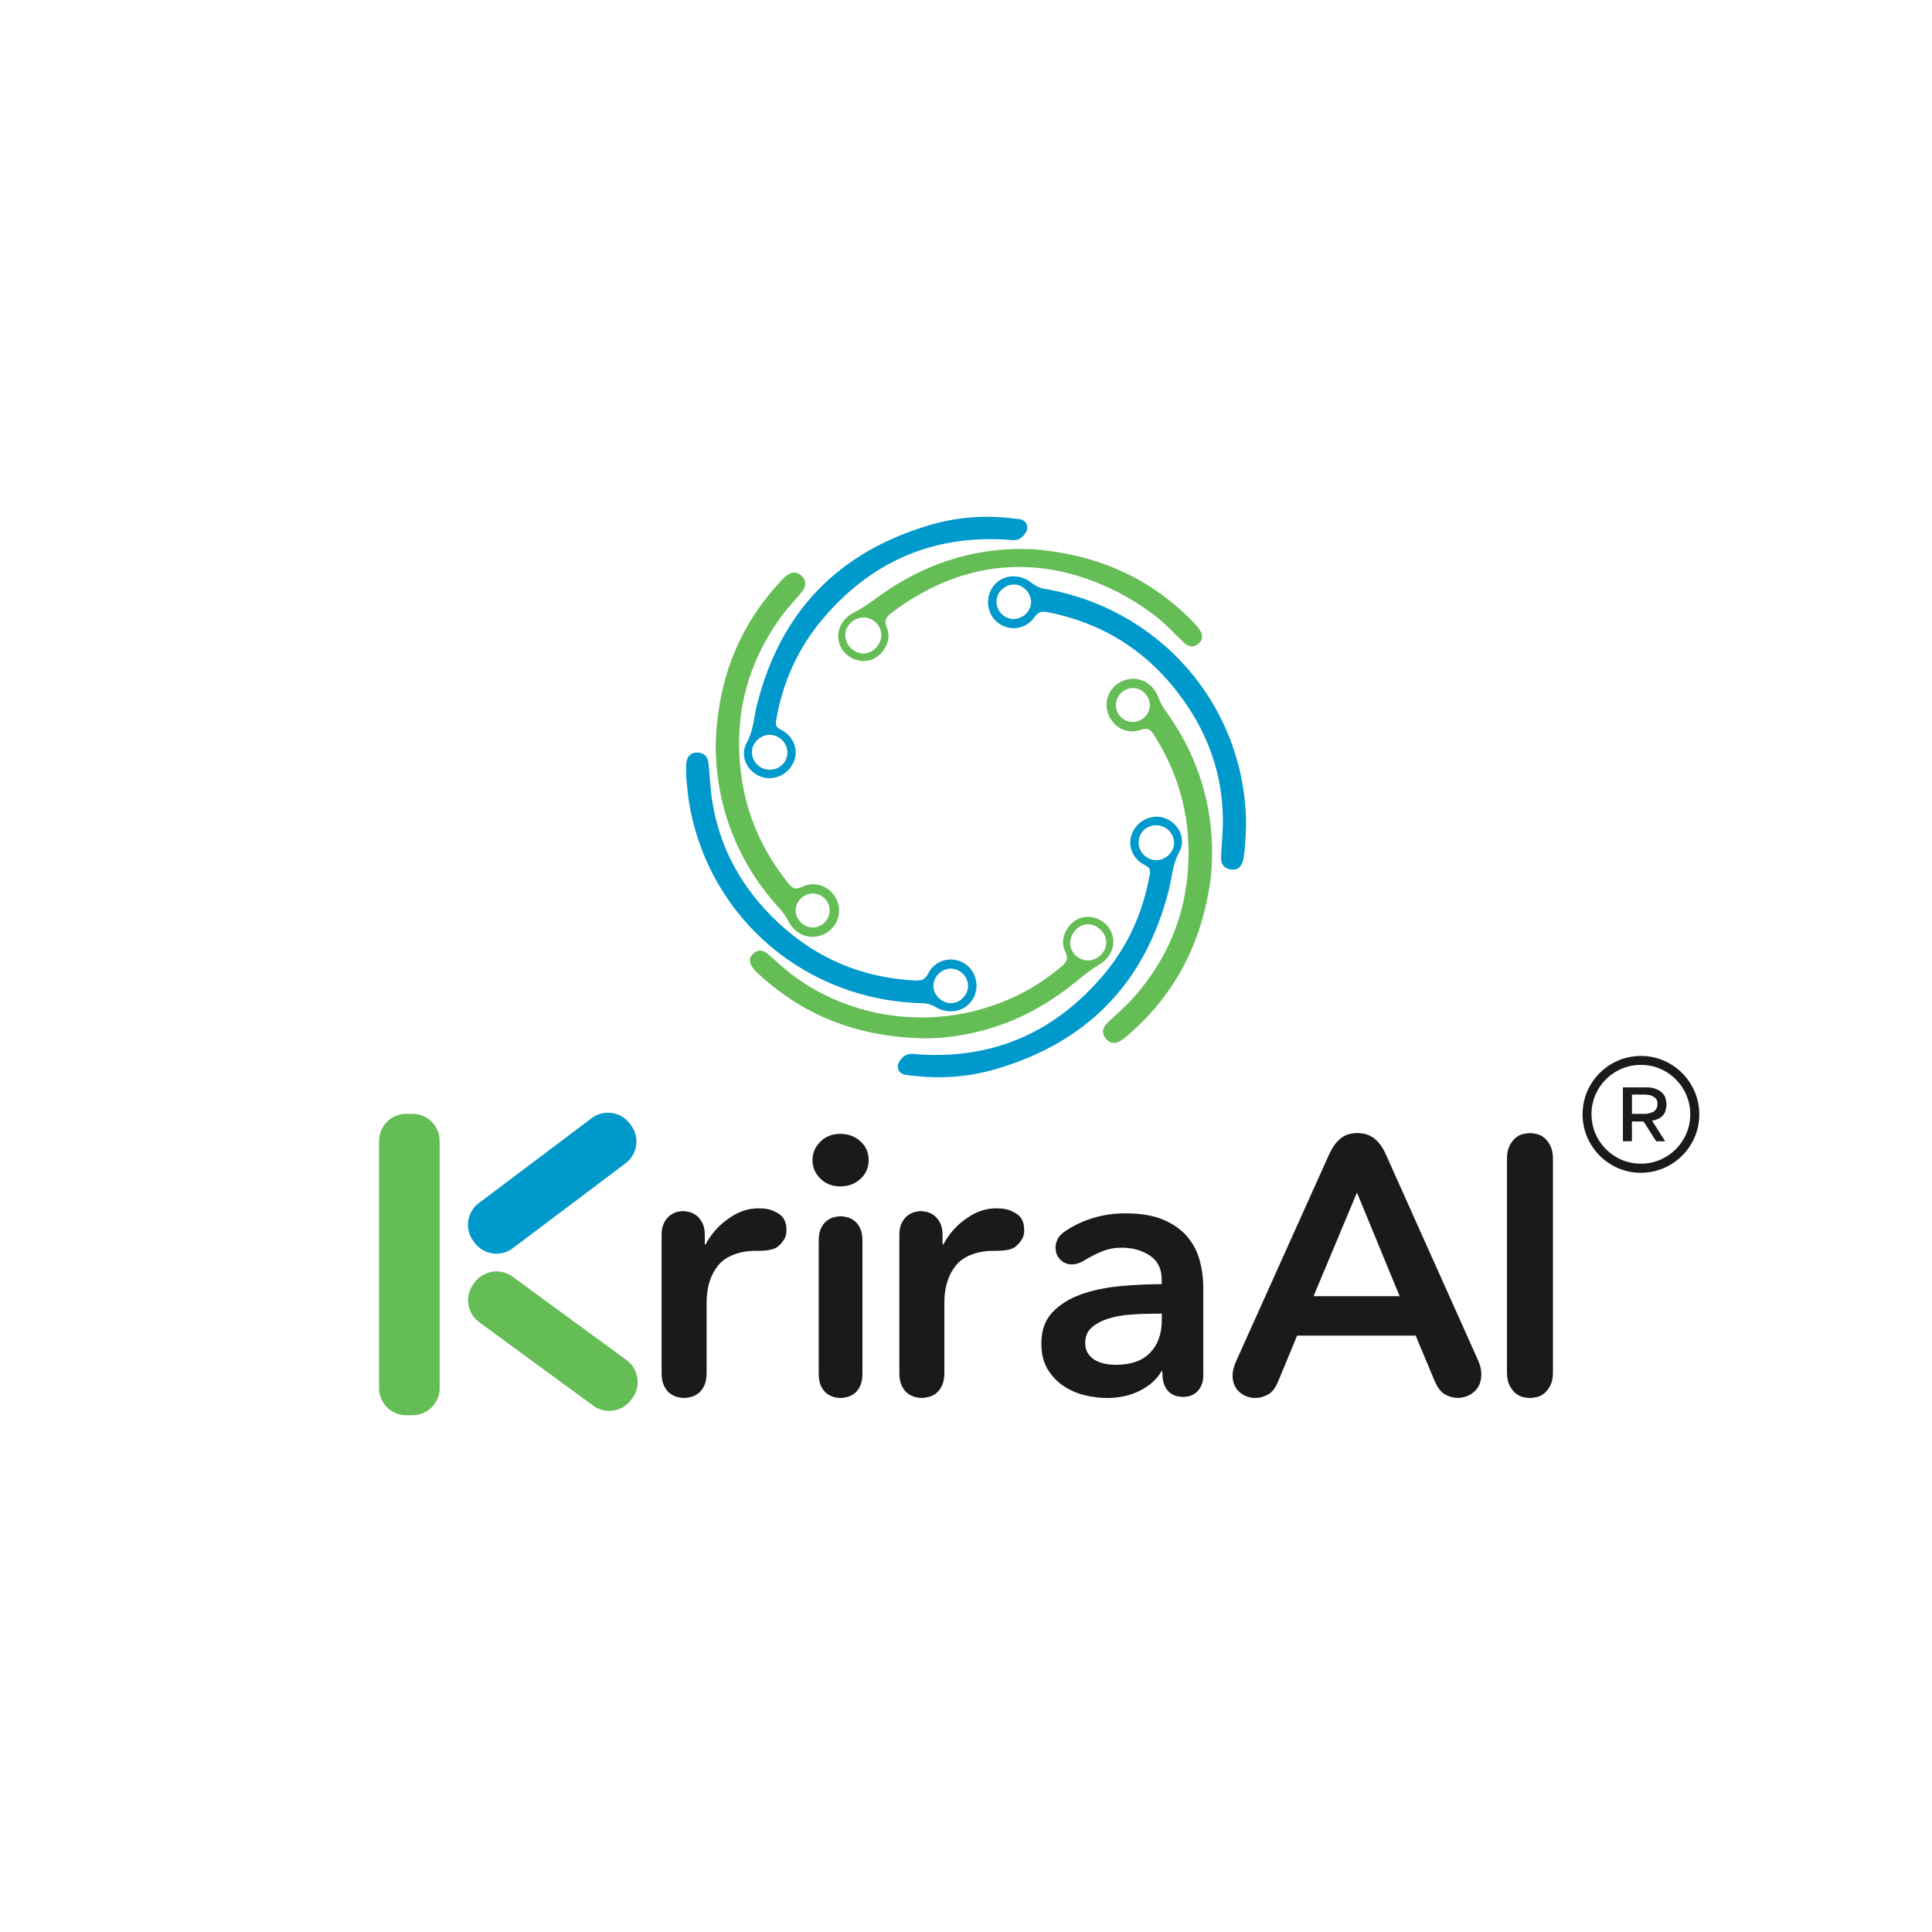
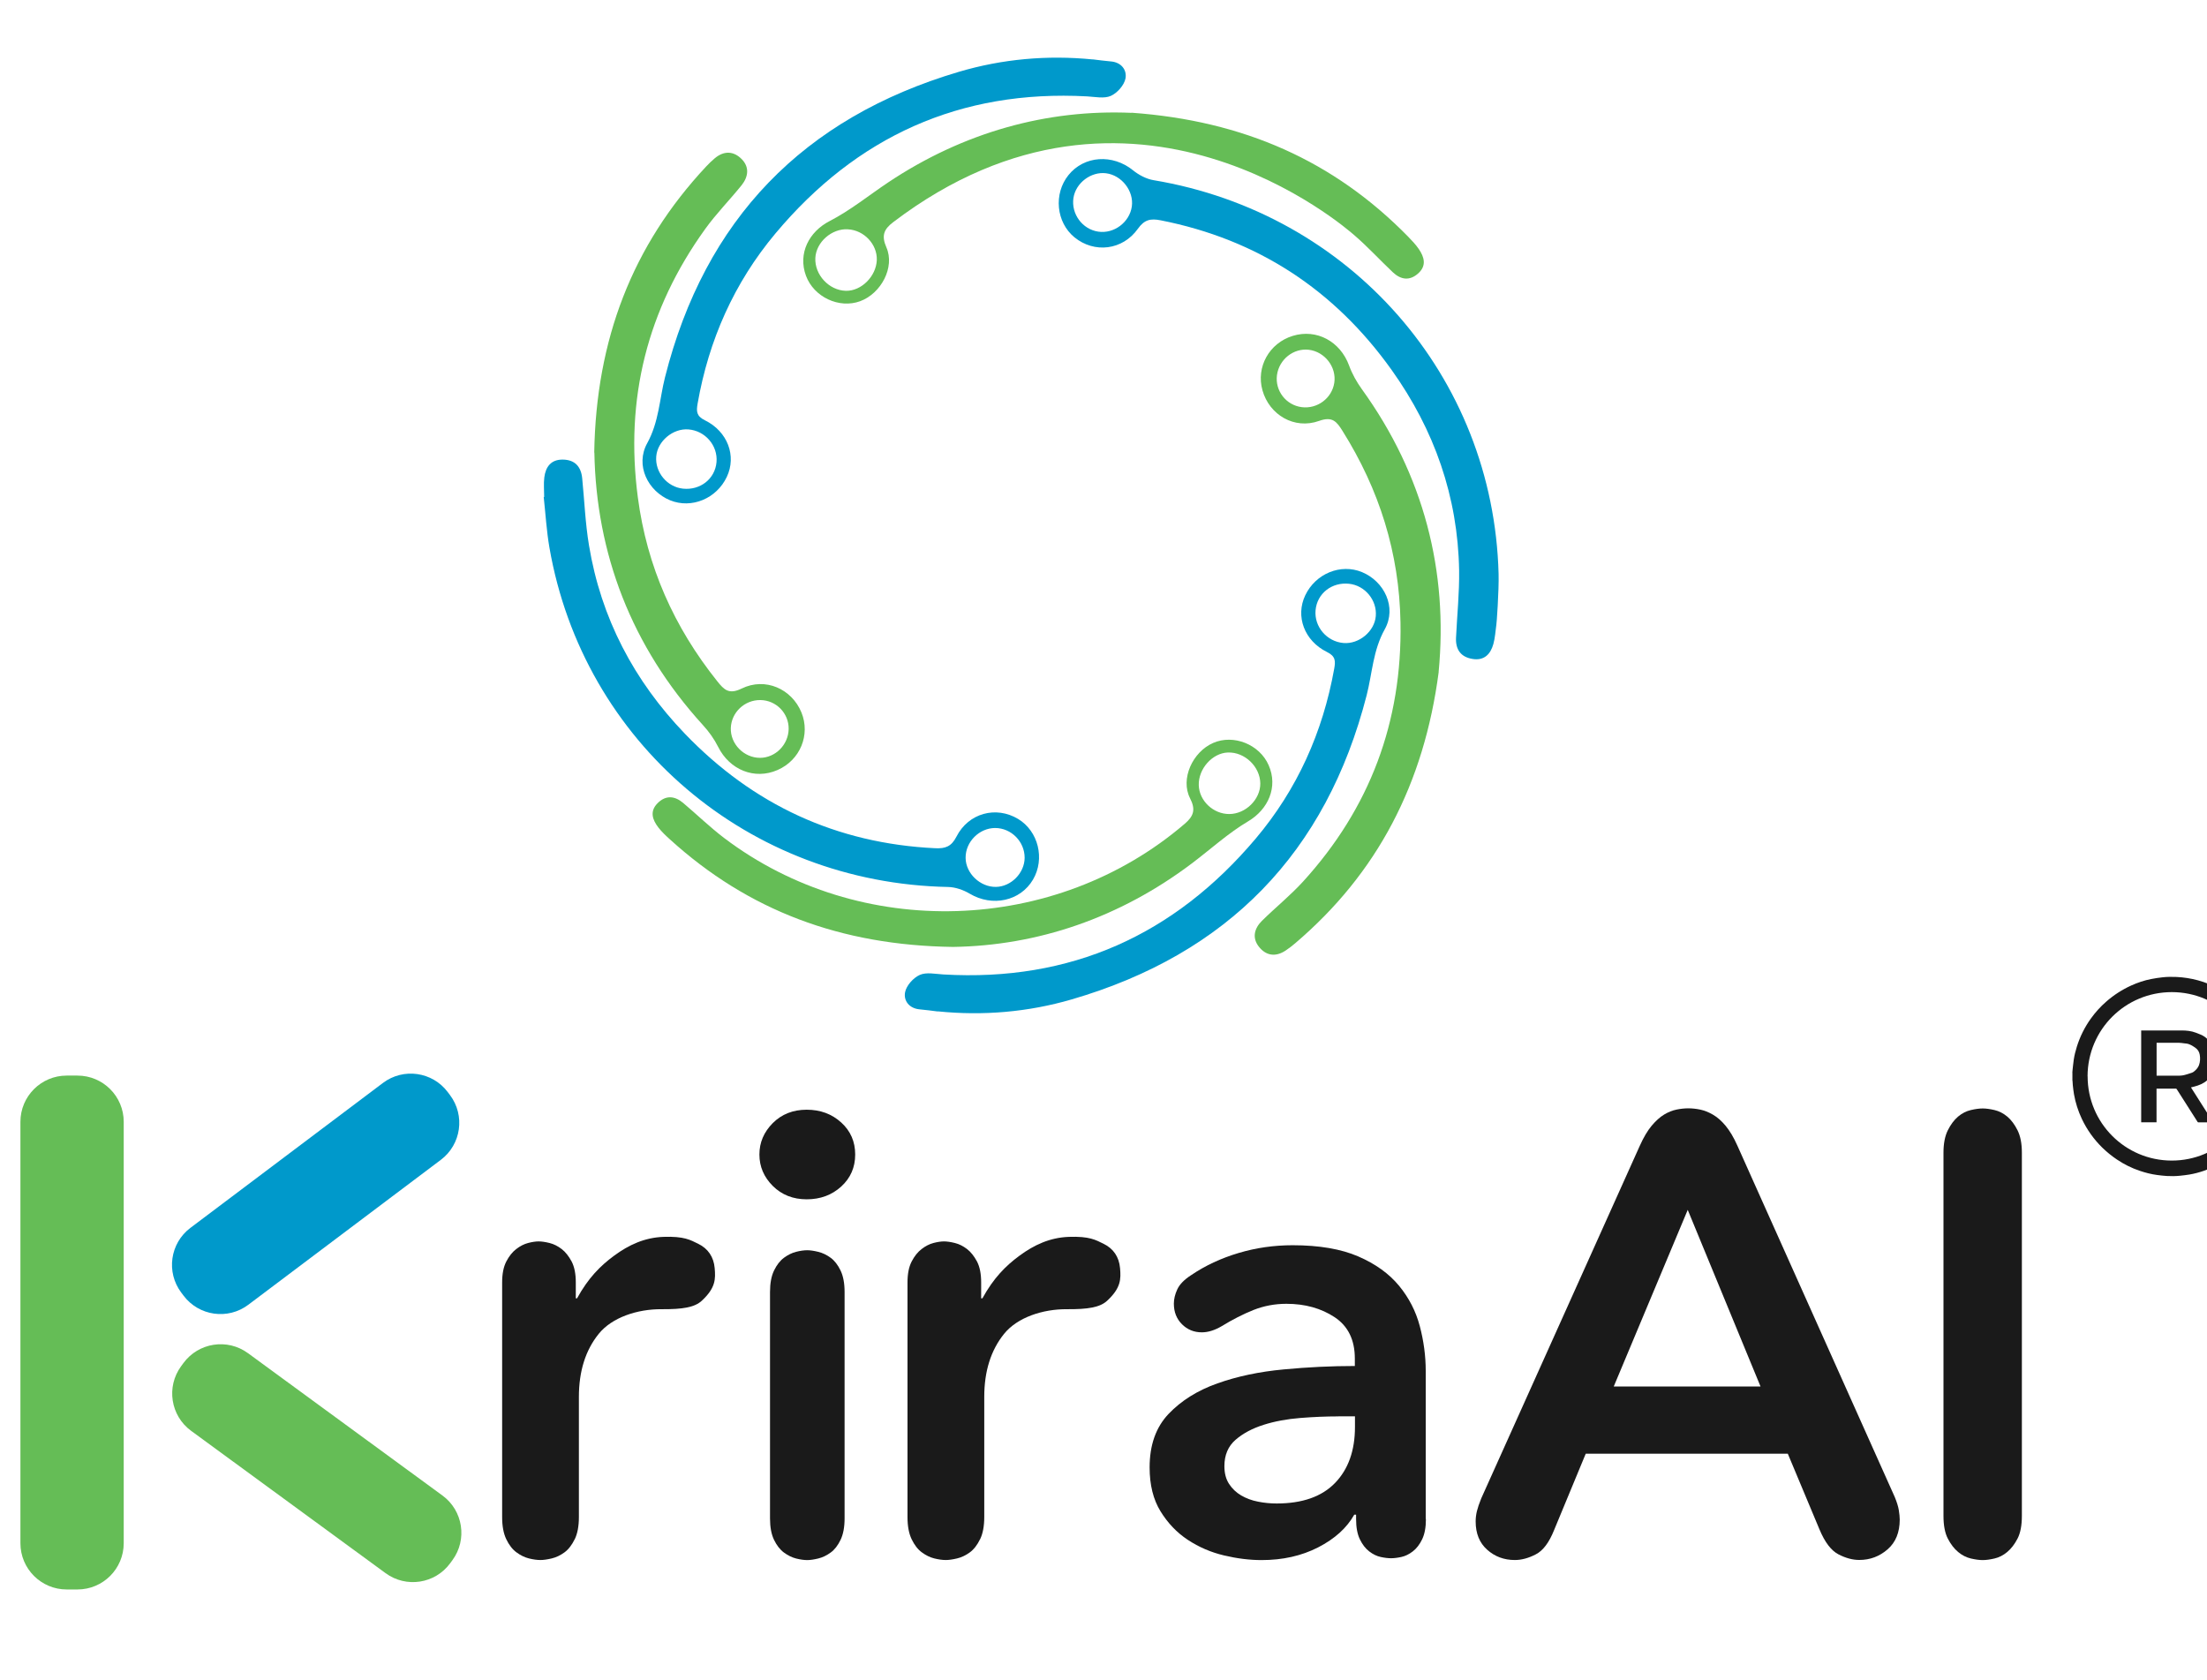
- <svg xmlns="http://www.w3.org/2000/svg" id="Layer_2" data-name="Layer 2" viewBox="0 0 500 500">
+ <svg xmlns="http://www.w3.org/2000/svg" id="Layer_2" data-name="Layer 2" viewBox="95 125 335 255">
  <defs>
    <style>
      .cls-2 {
        fill: #0099cb;
      }

      .cls-3 {
        fill: #65bd56;
      }

      .cls-text {
        fill: #1a1a1a;
      }
    </style>
  </defs>
  <g id="logo">
    <g id="Logo">
      <g>
        <g id="K_riraAI" data-name="K riraAI">
          <g>
            <rect class="cls-3" x="98.1" y="288.26" width="15.68" height="78" rx="7.02" ry="7.02" />
            <rect class="cls-2" x="135.62" y="280.91" width="14.61" height="50.62" rx="7.02" ry="7.02" transform="translate(301.61 7.86) rotate(53.03)" />
            <rect class="cls-3" x="135.77" y="321.8" width="14.61" height="50.62" rx="7.02" ry="7.02" transform="translate(507.69 436.64) rotate(126.2)" />
          </g>
          <g id="riraAI" class="cls-text">
            <path d="m182.23,358.64c-.42.87-.94,1.54-1.55,1.99-.62.45-1.26.76-1.94.92-.68.16-1.25.24-1.7.24-.52,0-1.1-.08-1.75-.24-.65-.16-1.28-.47-1.89-.92-.62-.45-1.13-1.12-1.55-1.99-.42-.87-.63-1.99-.63-3.35v-35.65c0-1.29.21-2.35.63-3.16.42-.81.92-1.44,1.51-1.89.58-.45,1.18-.76,1.8-.92.61-.16,1.15-.24,1.6-.24s1,.08,1.65.24c.65.16,1.26.47,1.85.92.58.45,1.08,1.09,1.51,1.89.42.81.63,1.86.63,3.16v2.43h.19c1.7-3.09,3.52-4.92,5.61-6.46,2.26-1.67,4.65-2.76,7.5-2.87,3.16-.11,4.09.47,5.28,1.05,1.5.73,2.35,2,2.5,3.68s.14,3.02-1.95,4.96c-1.09,1.02-2.94,1.31-6.1,1.29-3.69-.03-7.54,1.25-9.55,3.74-2.01,2.49-3.01,5.68-3.01,9.57v18.26c0,1.36-.21,2.48-.63,3.35Z" />
            <path d="m224.81,300.24c0,1.95-.71,3.57-2.12,4.86-1.42,1.29-3.16,1.94-5.24,1.94s-3.79-.68-5.15-2.03c-1.35-1.35-2.03-2.94-2.03-4.77s.68-3.41,2.03-4.77c1.35-1.35,3.07-2.03,5.15-2.03s3.82.65,5.24,1.94c1.42,1.29,2.12,2.91,2.12,4.86Zm-1.61,55.23c0,1.32-.2,2.41-.61,3.26-.41.85-.91,1.5-1.51,1.93-.6.44-1.23.74-1.89.9-.66.16-1.21.24-1.65.24-.5,0-1.07-.08-1.7-.24-.63-.16-1.24-.46-1.84-.9-.6-.44-1.1-1.09-1.51-1.93-.41-.85-.61-1.94-.61-3.26v-34.36c0-1.32.2-2.41.61-3.26.41-.85.91-1.49,1.51-1.94.6-.44,1.21-.74,1.84-.9.63-.16,1.19-.24,1.7-.24.44,0,.99.08,1.65.24.66.16,1.29.46,1.89.9.6.44,1.1,1.09,1.51,1.94.41.85.61,1.94.61,3.26v34.36Z" />
            <path d="m243.76,358.64c-.42.87-.94,1.54-1.55,1.99-.62.45-1.26.76-1.94.92-.68.16-1.25.24-1.7.24-.52,0-1.1-.08-1.75-.24-.65-.16-1.28-.47-1.89-.92-.62-.45-1.13-1.12-1.55-1.99-.42-.87-.63-1.99-.63-3.35v-35.65c0-1.29.21-2.35.63-3.16.42-.81.92-1.44,1.51-1.89.58-.45,1.18-.76,1.8-.92.61-.16,1.15-.24,1.6-.24s1,.08,1.65.24c.65.16,1.26.47,1.85.92.58.45,1.08,1.09,1.51,1.89.42.81.63,1.86.63,3.16v2.43h.19c1.7-3.09,3.52-4.92,5.61-6.46,2.26-1.67,4.65-2.76,7.5-2.87,3.16-.11,4.09.47,5.28,1.05,1.5.73,2.35,2,2.5,3.68s.14,3.02-1.95,4.96c-1.09,1.02-2.94,1.31-6.1,1.29-3.69-.03-7.54,1.25-9.55,3.74-2.01,2.49-3.01,5.68-3.01,9.57v18.26c0,1.36-.21,2.48-.63,3.35Z" />
            <path d="m311.44,355.57c0,1.26-.19,2.28-.57,3.07-.38.79-.85,1.4-1.42,1.84s-1.15.72-1.75.85c-.6.13-1.12.19-1.56.19s-.96-.06-1.56-.19c-.6-.13-1.18-.41-1.75-.85s-1.04-1.05-1.42-1.84c-.38-.79-.57-1.81-.57-3.07v-.66h-.28c-1.13,2.01-2.96,3.67-5.48,4.96-2.52,1.29-5.38,1.93-8.59,1.93-1.83,0-3.73-.24-5.71-.71s-3.81-1.26-5.48-2.36c-1.67-1.1-3.05-2.55-4.15-4.34-1.1-1.79-1.65-4.01-1.65-6.66,0-3.4.96-6.1,2.88-8.12,1.92-2.01,4.39-3.56,7.41-4.63,3.02-1.07,6.37-1.78,10.05-2.12,3.68-.35,7.28-.52,10.81-.52v-1.13c0-2.83-1.02-4.92-3.07-6.28-2.05-1.35-4.48-2.03-7.32-2.03-1.76,0-3.43.32-5,.94-1.57.63-3.18,1.45-4.81,2.45-1.07.63-2.08.94-3.02.94-1.2,0-2.2-.41-3.02-1.23-.82-.82-1.23-1.86-1.23-3.12,0-.69.17-1.42.52-2.17.35-.76,1.05-1.48,2.12-2.17,2.14-1.45,4.53-2.56,7.18-3.35,2.64-.79,5.38-1.18,8.21-1.18,4.03,0,7.35.57,9.96,1.7,2.61,1.13,4.67,2.61,6.18,4.44,1.51,1.83,2.56,3.87,3.16,6.14.6,2.27.9,4.53.9,6.8v22.47Zm-13.31-15.58c-1.83,0-3.75.08-5.76.24-2.02.16-3.87.5-5.57,1.04-1.7.54-3.12,1.29-4.25,2.27-1.13.98-1.7,2.31-1.7,4.01,0,1.07.24,1.97.71,2.69.47.72,1.09,1.31,1.84,1.75.76.44,1.61.76,2.55.94.94.19,1.89.28,2.83.28,3.9,0,6.86-1.04,8.87-3.12,2.01-2.08,3.02-4.91,3.02-8.5v-1.61h-2.55Z" />
            <path d="m366.38,345.65h-30.68l-4.81,11.61c-.76,1.89-1.68,3.12-2.79,3.68-1.1.57-2.16.85-3.16.85-1.64,0-3.04-.52-4.2-1.56-1.17-1.04-1.75-2.47-1.75-4.3,0-.5.06-1.02.19-1.56.13-.53.35-1.18.66-1.94l24.07-53.53c.57-1.26,1.16-2.27,1.79-3.02.63-.75,1.26-1.32,1.89-1.7.63-.38,1.26-.63,1.89-.76.63-.13,1.23-.19,1.79-.19s1.16.06,1.79.19c.63.13,1.27.38,1.93.76.66.38,1.31.94,1.94,1.7.63.76,1.23,1.76,1.79,3.02l23.89,53.34c.31.76.52,1.42.61,1.98.09.57.14,1.04.14,1.42,0,1.95-.61,3.46-1.84,4.53s-2.66,1.61-4.3,1.61c-1.01,0-2.06-.28-3.16-.85-1.1-.57-2.06-1.82-2.88-3.78l-4.82-11.52Zm-26.43-10.2h22.28l-11.05-26.81-11.23,26.81Z" />
            <path d="m401.9,355.09c0,1.45-.22,2.6-.66,3.45-.44.85-.96,1.53-1.56,2.03-.6.5-1.24.83-1.94.99-.69.16-1.29.24-1.79.24s-1.1-.08-1.79-.24c-.69-.16-1.34-.49-1.94-.99-.6-.5-1.12-1.18-1.56-2.03-.44-.85-.66-2-.66-3.45v-55.13c0-1.38.22-2.52.66-3.4.44-.88.96-1.57,1.56-2.08.6-.5,1.24-.83,1.94-.99.69-.16,1.29-.24,1.79-.24s1.1.08,1.79.24c.69.16,1.34.49,1.94.99.6.5,1.12,1.2,1.56,2.08.44.88.66,2.01.66,3.4v55.13Z" />
          </g>
        </g>
        <g class="cls-text">
          <path d="m409.56,287.81c.01-.16.02-.31.04-.47.06-.49.1-.98.17-1.46.1-.69.27-1.36.48-2.03.48-1.52,1.18-2.93,2.11-4.23.68-.95,1.46-1.82,2.35-2.59,1.14-1,2.4-1.81,3.78-2.44.98-.44,2-.79,3.06-.99.57-.11,1.14-.2,1.72-.26.7-.08,1.4-.08,2.1-.05,1.09.05,2.17.22,3.22.5,1.15.31,2.24.75,3.28,1.32.9.49,1.73,1.06,2.51,1.72,1.1.93,2.05,1.98,2.85,3.18.83,1.24,1.46,2.58,1.9,4,.21.68.37,1.36.47,2.06.06.44.12.89.14,1.34.03.58.04,1.16.02,1.74-.03.57-.11,1.13-.18,1.69-.11.8-.32,1.59-.58,2.36-.3.89-.68,1.75-1.15,2.58-.43.76-.92,1.49-1.48,2.17-.5.61-1.05,1.18-1.64,1.71-.78.7-1.63,1.31-2.54,1.84-.83.48-1.7.87-2.6,1.19-.74.26-1.49.46-2.27.59-.47.08-.94.13-1.41.18-.67.07-1.35.08-2.02.04-.49-.03-.97-.09-1.45-.15-.9-.12-1.77-.34-2.63-.63-1.25-.42-2.42-1-3.51-1.74-.79-.53-1.52-1.13-2.2-1.79-1.29-1.27-2.32-2.72-3.1-4.36-.56-1.19-.96-2.44-1.19-3.74-.08-.46-.13-.92-.18-1.38-.02-.21-.03-.41-.04-.62,0-.03-.01-.07-.02-.1,0-.38,0-.77,0-1.15Zm2.32.56c0,7.07,5.7,12.78,12.76,12.79,7.04.01,12.79-5.68,12.8-12.77,0-7.01-5.64-12.79-12.78-12.8-7.05,0-12.77,5.67-12.79,12.77Z" />
          <path d="m427.57,290.06c1.12,1.77,2.24,3.52,3.37,5.3-.04,0-.07,0-.09,0-.72,0-1.43,0-2.15,0-.06,0-.1-.02-.13-.07-.97-1.53-1.94-3.05-2.91-4.57-.09-.14-.18-.28-.27-.42-.02-.03-.06-.06-.1-.06-.97,0-1.94,0-2.9,0-.01,0-.02,0-.05,0v5.11h-2.33v-13.94s.06,0,.09,0c2.01,0,4.02,0,6.03,0,.74,0,1.48.07,2.18.34.46.18.93.34,1.35.63.27.19.48.42.7.66.34.37.59.79.7,1.29.1.46.2.92.22,1.39.02.39-.03.78-.12,1.17-.07.32-.15.64-.26.94-.18.45-.5.81-.86,1.13-.57.51-1.25.78-1.98.97-.16.04-.31.08-.48.12Zm-5.23-1.79s.06,0,.08,0c1.15,0,2.31,0,3.46,0,.24,0,.48-.04.71-.1.27-.06.53-.16.8-.24.21-.07.42-.12.6-.26.34-.27.63-.57.79-.98.19-.52.21-1.06.12-1.59-.07-.4-.26-.76-.6-1.01-.19-.13-.37-.27-.57-.38-.19-.1-.39-.2-.59-.26-.17-.05-.36-.06-.54-.08-.29-.03-.57-.09-.86-.09-1.1-.01-2.19,0-3.29,0-.03,0-.06,0-.1,0v5Z" />
        </g>
        <g>
          <path class="cls-3" d="m185.2,193.69c.28-17.14,5.77-31.42,16.98-43.41.41-.44.85-.87,1.32-1.26,1.4-1.17,2.86-1.11,4.09.14,1.2,1.22.99,2.68-.01,3.94-1.81,2.25-3.86,4.32-5.54,6.66-8.8,12.21-12.2,25.78-10.22,40.75,1.38,10.48,5.49,19.68,12.05,27.89,1.04,1.3,1.77,2.06,3.71,1.11,3.58-1.75,7.6.05,9.07,3.63,1.39,3.4-.2,7.25-3.63,8.74-3.47,1.52-7.26-.01-9.01-3.51-.6-1.2-1.41-2.33-2.32-3.32-10.88-11.95-16.19-26.05-16.47-41.35Zm25.22,37.57c-2.39-.03-4.4,1.86-4.49,4.23-.09,2.42,1.97,4.53,4.42,4.54,2.34,0,4.31-1.97,4.36-4.37.04-2.39-1.89-4.37-4.28-4.4Z" />
          <path class="cls-2" d="m177.6,200.43c0-.99-.1-1.99.02-2.96.2-1.59,1-2.73,2.8-2.71,1.83.02,2.77,1.05,2.95,2.82.34,3.4.47,6.82,1.03,10.18,1.82,11.05,6.83,20.57,14.56,28.61,10.36,10.78,23.01,16.66,38,17.38,1.54.07,2.45-.25,3.22-1.76,1.83-3.59,6.01-4.69,9.35-2.69,3.08,1.85,4.12,6.06,2.27,9.21-1.93,3.28-6.18,4.17-9.59,2.15-.97-.58-2.2-1.01-3.32-1.03-30.24-.59-55.35-21.92-60.49-51.5-.44-2.54-.59-5.13-.87-7.7.03,0,.05,0,.08,0Zm72.93,54.78c.01-2.46-2.02-4.52-4.47-4.53-2.42,0-4.51,2.1-4.49,4.52.01,2.36,2.21,4.46,4.61,4.42,2.3-.04,4.34-2.11,4.35-4.42Z" />
          <path class="cls-2" d="m237.35,278.53c-.91-.11-1.81-.24-2.72-.32-1.62-.13-2.49-1.31-2.25-2.59.19-1.02,1.25-2.2,2.23-2.64,1.01-.45,2.38-.14,3.59-.07,19.29,1.13,35.04-5.97,47.41-20.63,6.3-7.47,10.18-16.14,11.91-25.78.21-1.16.21-1.89-1.09-2.53-3.47-1.71-4.81-5.44-3.31-8.6,1.57-3.31,5.38-4.87,8.62-3.53,3.38,1.4,5.31,5.34,3.45,8.68-1.79,3.21-1.89,6.66-2.74,9.99-6.14,23.95-21.15,39.3-44.79,46.19-6.6,1.92-13.42,2.51-20.31,1.81Zm62.45-64.92c-2.64-.29-4.88,1.47-5.11,4.01-.23,2.5,1.7,4.77,4.24,4.98,2.35.2,4.71-1.76,4.9-4.08.21-2.41-1.63-4.65-4.04-4.91Z" />
          <path class="cls-3" d="m239.66,268.73c-17.02-.23-31.07-5.51-42.97-16.32-.62-.56-1.24-1.14-1.75-1.8-.9-1.17-1.36-2.45-.13-3.69,1.24-1.25,2.59-1.13,3.87-.06,2.09,1.76,4.06,3.68,6.23,5.33,20.62,15.63,50.28,14.68,69.92-2.15,1.37-1.17,1.69-2.16.8-3.89-1.48-2.91.38-7.01,3.51-8.38,3.11-1.36,7.05.22,8.43,3.38,1.46,3.31-.08,6.71-3.09,8.5-3.03,1.79-5.68,4.22-8.51,6.36-11.04,8.34-23.5,12.53-36.31,12.72Zm41.95-20.17c2.48-.02,4.71-2.23,4.69-4.64-.03-2.56-2.36-4.79-4.92-4.7-2.35.08-4.48,2.46-4.42,4.95.06,2.38,2.21,4.41,4.65,4.39Z" />
          <path class="cls-3" d="m313.38,226.99c-2.23,17-9.3,30.56-21.8,41.2-.46.39-.95.77-1.45,1.1-1.52,1-2.97.78-4.05-.6-1.06-1.35-.68-2.78.46-3.91,2.05-2.03,4.32-3.85,6.26-5.98,10.13-11.13,15.05-24.22,14.78-39.32-.18-10.56-3.22-20.18-8.8-29.07-.88-1.41-1.53-2.25-3.56-1.52-3.75,1.34-7.54-.91-8.59-4.64-1-3.54,1.03-7.18,4.6-8.27,3.62-1.11,7.21.84,8.55,4.51.46,1.26,1.14,2.47,1.92,3.56,9.46,13.1,13.13,27.72,11.67,42.95Zm-20.79-40.19c2.37.3,4.58-1.35,4.94-3.69.37-2.39-1.44-4.73-3.87-5.02-2.33-.27-4.51,1.47-4.83,3.85-.31,2.37,1.38,4.56,3.76,4.86Z" />
          <path class="cls-2" d="m322.13,219.83c-.14.98-.19,1.98-.45,2.92-.43,1.54-1.39,2.56-3.16,2.27-1.81-.29-2.59-1.45-2.51-3.22.16-3.41.52-6.82.47-10.22-.19-11.2-3.76-21.34-10.24-30.42-8.68-12.17-20.34-19.82-35.07-22.72-1.52-.3-2.46-.11-3.44,1.27-2.33,3.29-6.63,3.77-9.64,1.31-2.78-2.28-3.19-6.6-.91-9.44,2.38-2.97,6.72-3.23,9.8-.73.88.71,2.03,1.32,3.13,1.5,29.83,4.99,51.58,29.74,52.36,59.75.07,2.58-.31,7.75-.34,7.74Zm-64.19-64.8c-.37,2.43,1.34,4.77,3.76,5.13,2.39.36,4.76-1.42,5.1-3.82.33-2.34-1.53-4.74-3.91-5.04-2.28-.29-4.6,1.46-4.95,3.74Z" />
          <path class="cls-2" d="m260.86,134.01c.91.1,1.81.24,2.72.31,1.63.12,2.49,1.3,2.26,2.58-.19,1.02-1.24,2.21-2.22,2.65-1.01.45-2.38.15-3.59.08-19.29-1.05-35.01,6.1-47.33,20.81-6.27,7.49-10.12,16.18-11.81,25.82-.2,1.16-.2,1.89,1.1,2.53,3.47,1.7,4.83,5.42,3.34,8.58-1.56,3.32-5.36,4.89-8.61,3.57-3.39-1.39-5.33-5.32-3.48-8.67,1.78-3.22,1.86-6.67,2.7-10,6.05-23.97,21-39.38,44.61-46.37,6.59-1.95,13.41-2.56,20.3-1.88Zm-62.2,65.16c2.64.28,4.88-1.49,5.1-4.03.22-2.51-1.72-4.76-4.26-4.96-2.35-.19-4.7,1.78-4.89,4.1-.2,2.41,1.65,4.64,4.06,4.89Z" />
          <path class="cls-3" d="m266.77,142.11c16.98,1.22,30.7,7.31,41.95,18.79.58.6,1.17,1.21,1.64,1.9.83,1.22,1.21,2.52-.08,3.69-1.31,1.18-2.65.98-3.87-.17-1.99-1.88-3.84-3.91-5.91-5.68-1-.85-33.57-29.56-69.92-1.92-1.44,1.09-1.81,2.06-1.03,3.84,1.31,2.99-.79,6.98-3.99,8.16-3.19,1.17-7.02-.63-8.22-3.86-1.26-3.39.47-6.7,3.58-8.3,3.13-1.61,5.92-3.88,8.86-5.85,11.51-7.68,24.19-11.14,36.99-10.58Zm-43.06,17.69c-2.47-.13-4.83,1.95-4.95,4.36-.12,2.55,2.08,4.92,4.63,4.98,2.35.06,4.61-2.2,4.7-4.68.08-2.38-1.95-4.53-4.38-4.65Z" />
        </g>
      </g>
    </g>
  </g>
</svg>
